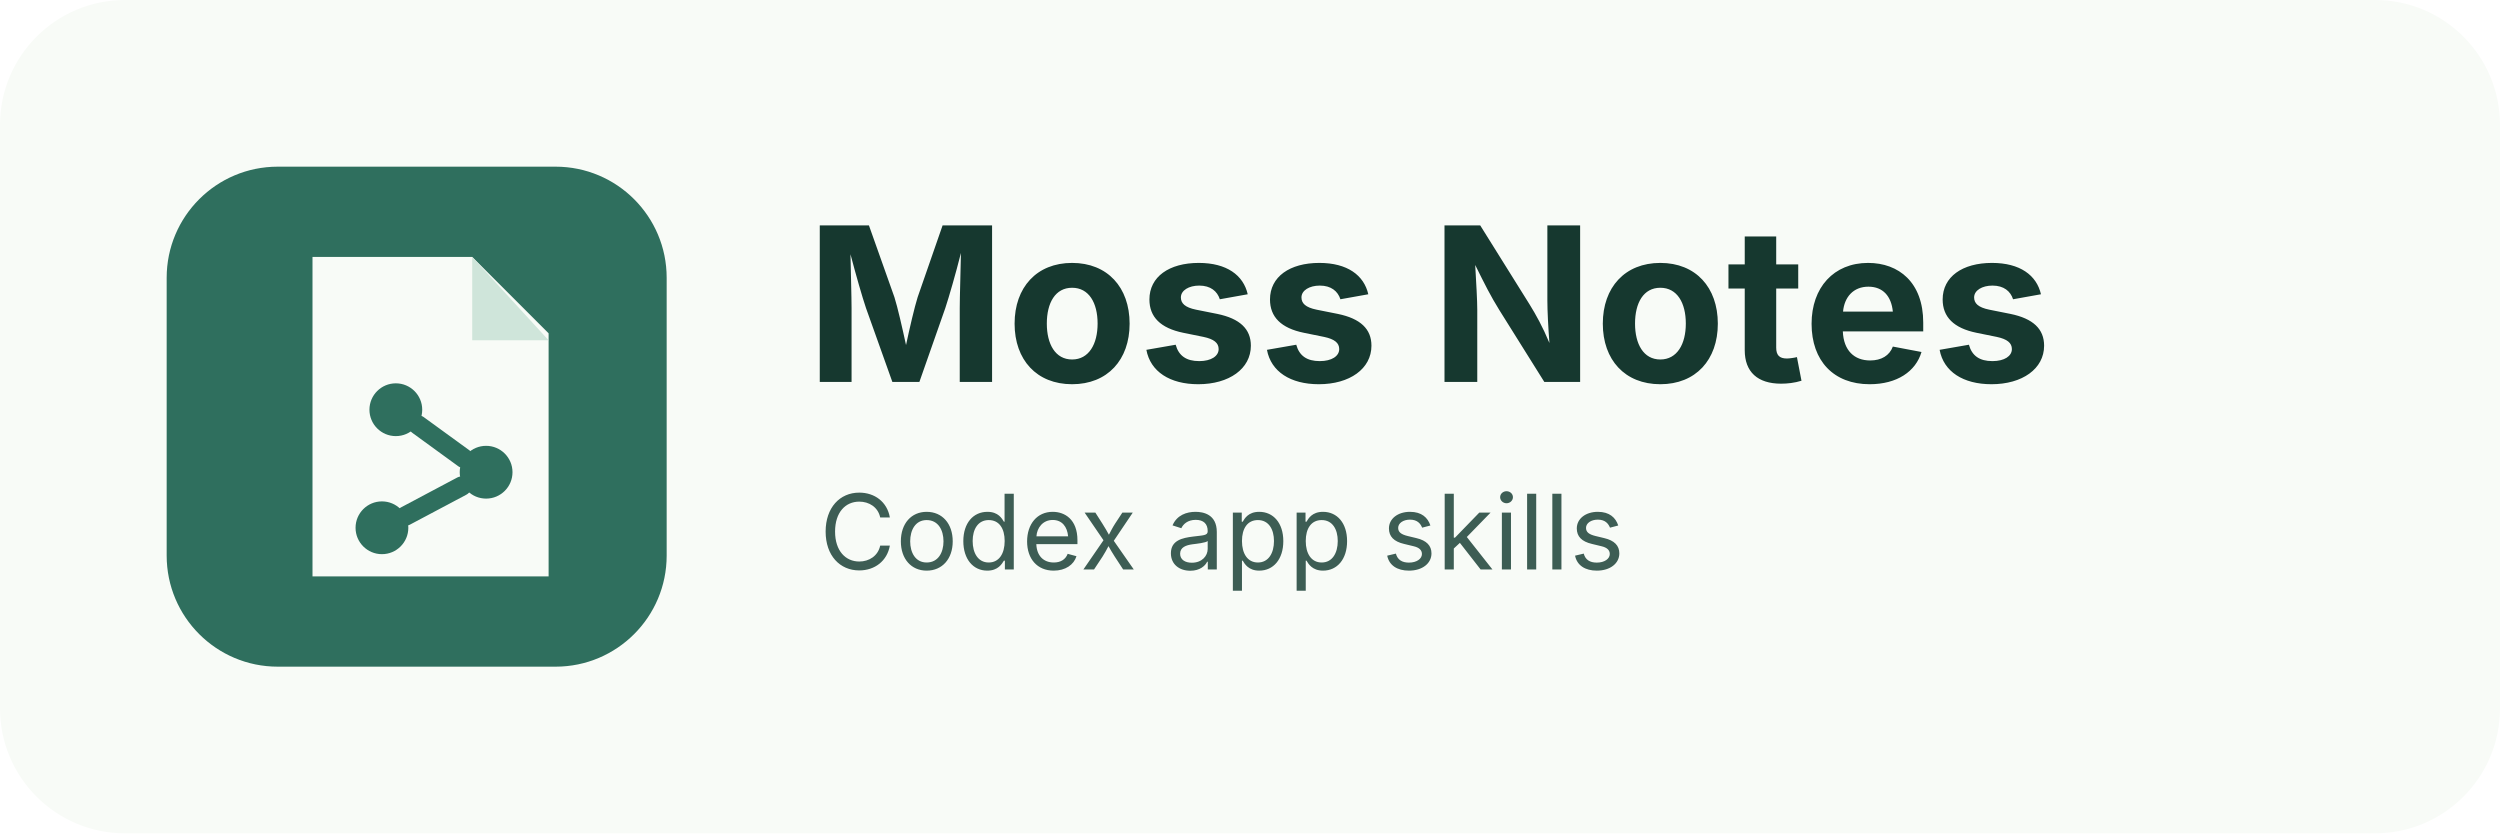
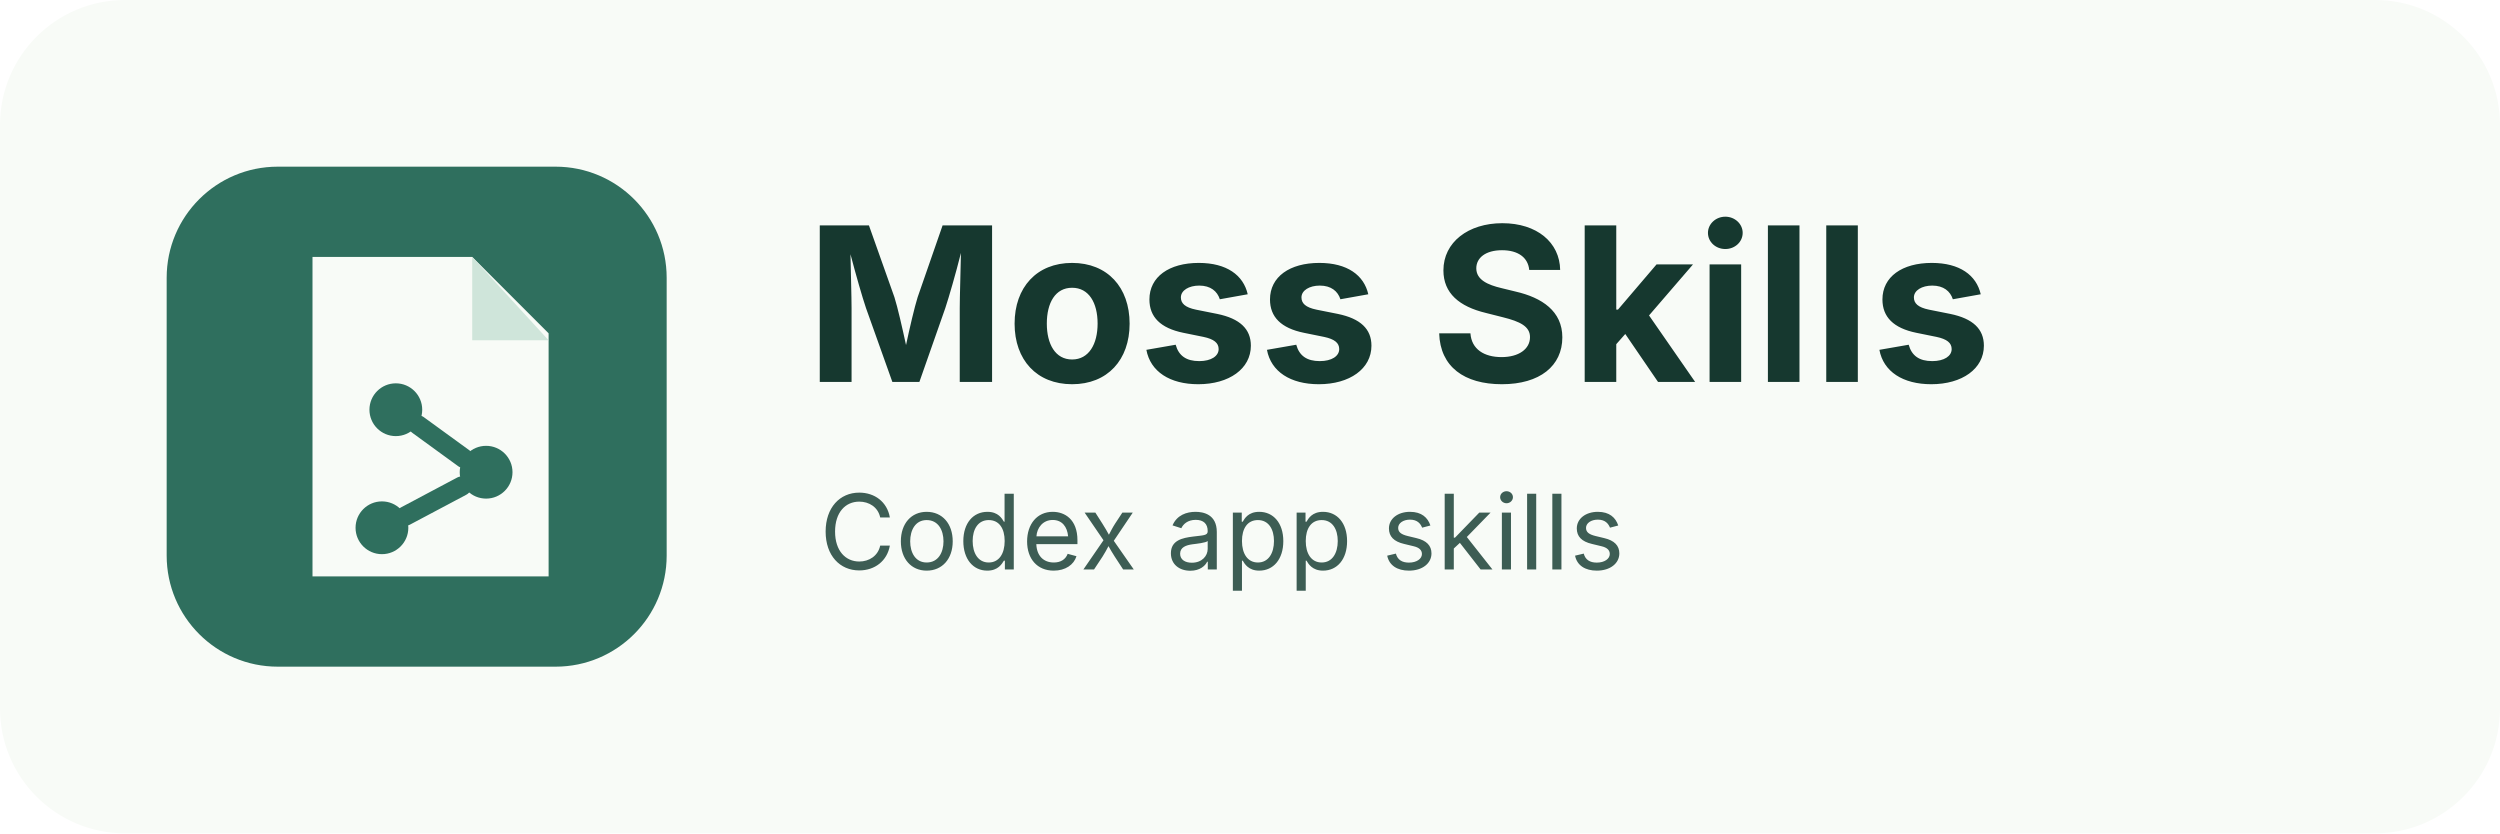
<svg xmlns="http://www.w3.org/2000/svg" viewBox="0 0 360 120" role="img" aria-labelledby="title desc">
  <rect width="360" height="120" rx="18" fill="#F8FBF7" />
  <rect x="24" y="24" width="72" height="72" rx="16" fill="#2F6F5E" />
  <path d="M45 37h23l11 11v35H45z" fill="#F8FBF7" />
  <path d="M68 37v12h11z" fill="#CFE5DA" />
  <circle cx="57" cy="59" r="3.8" fill="#2F6F5E" />
  <circle cx="70" cy="68" r="3.8" fill="#2F6F5E" />
  <circle cx="55" cy="76" r="3.8" fill="#2F6F5E" />
  <path d="M60.2 61.2l6.6 4.8M66.5 70l-8.1 4.3" fill="none" stroke="#2F6F5E" stroke-width="2.8" stroke-linecap="round" />
-   <text x="116" y="55" fill="#16382F" font-family="Inter, Arial, sans-serif" font-size="31" font-weight="700">Moss Notes</text>
+   <text x="116" y="55" fill="#16382F" font-family="Inter, Arial, sans-serif" font-size="31" font-weight="700">Moss Skills</text>
  <text x="118" y="82" fill="#3D5D54" font-family="Inter, Arial, sans-serif" font-size="15">Codex app skills</text>
</svg>
